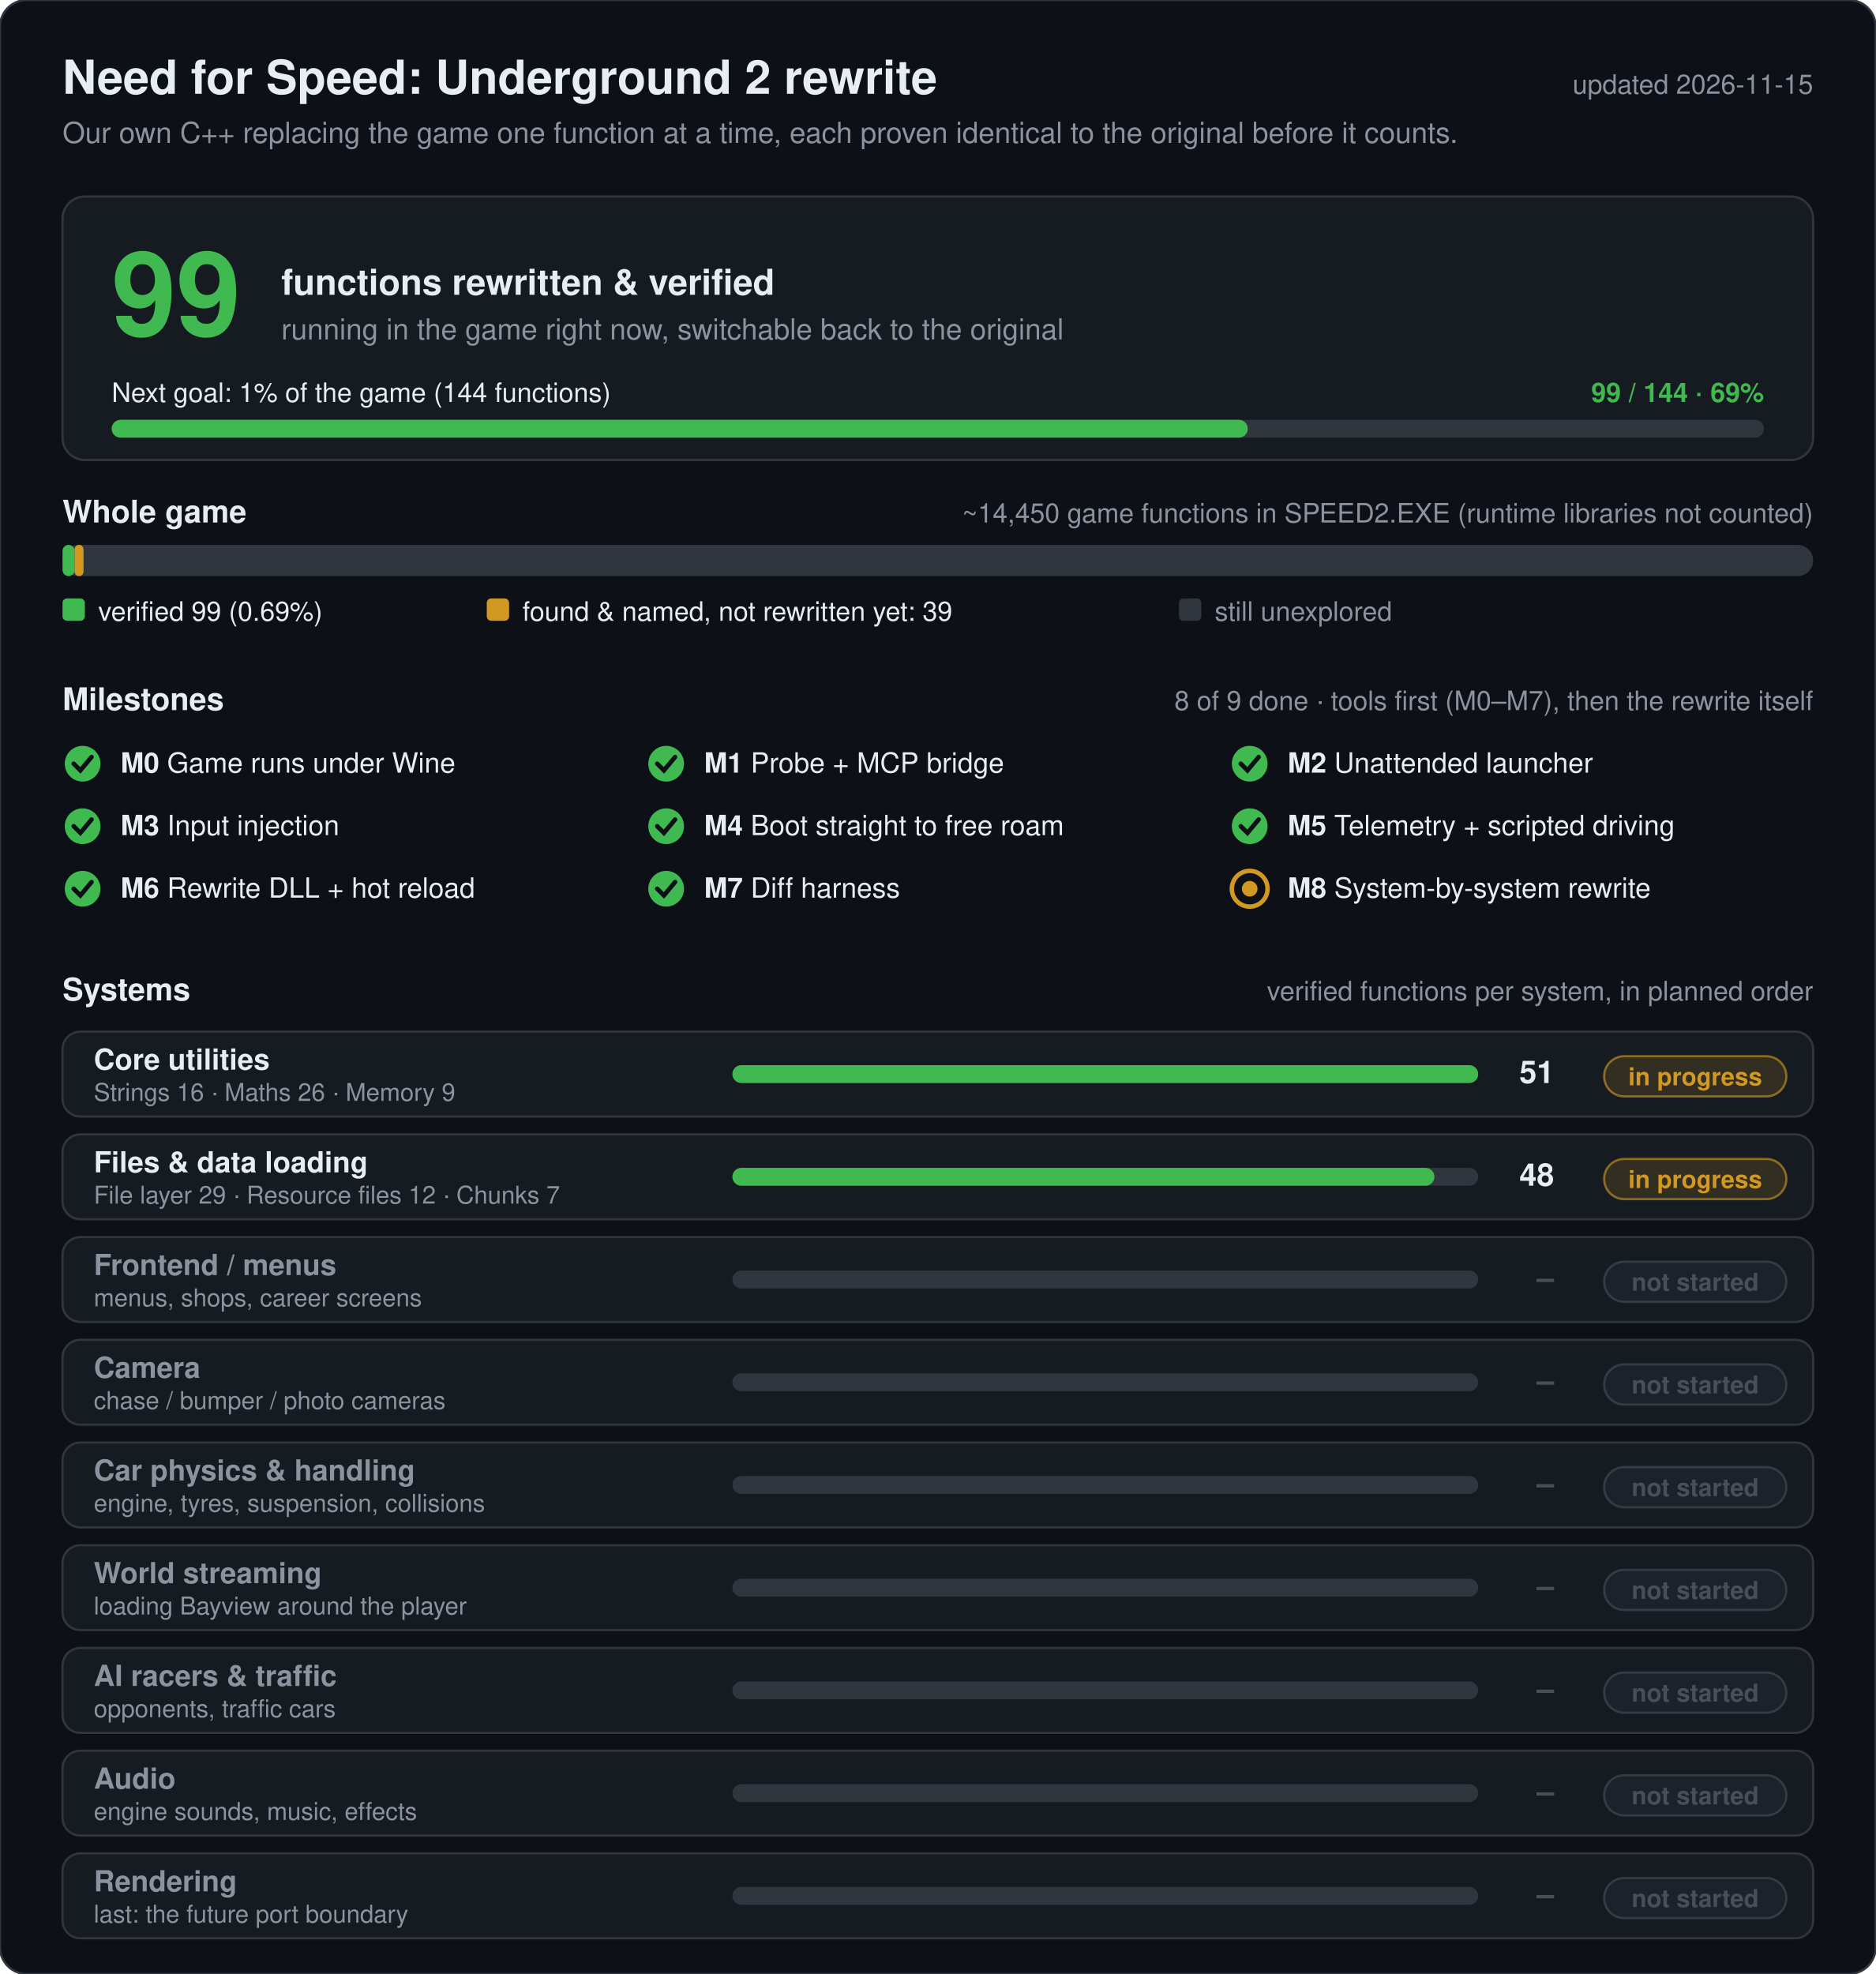
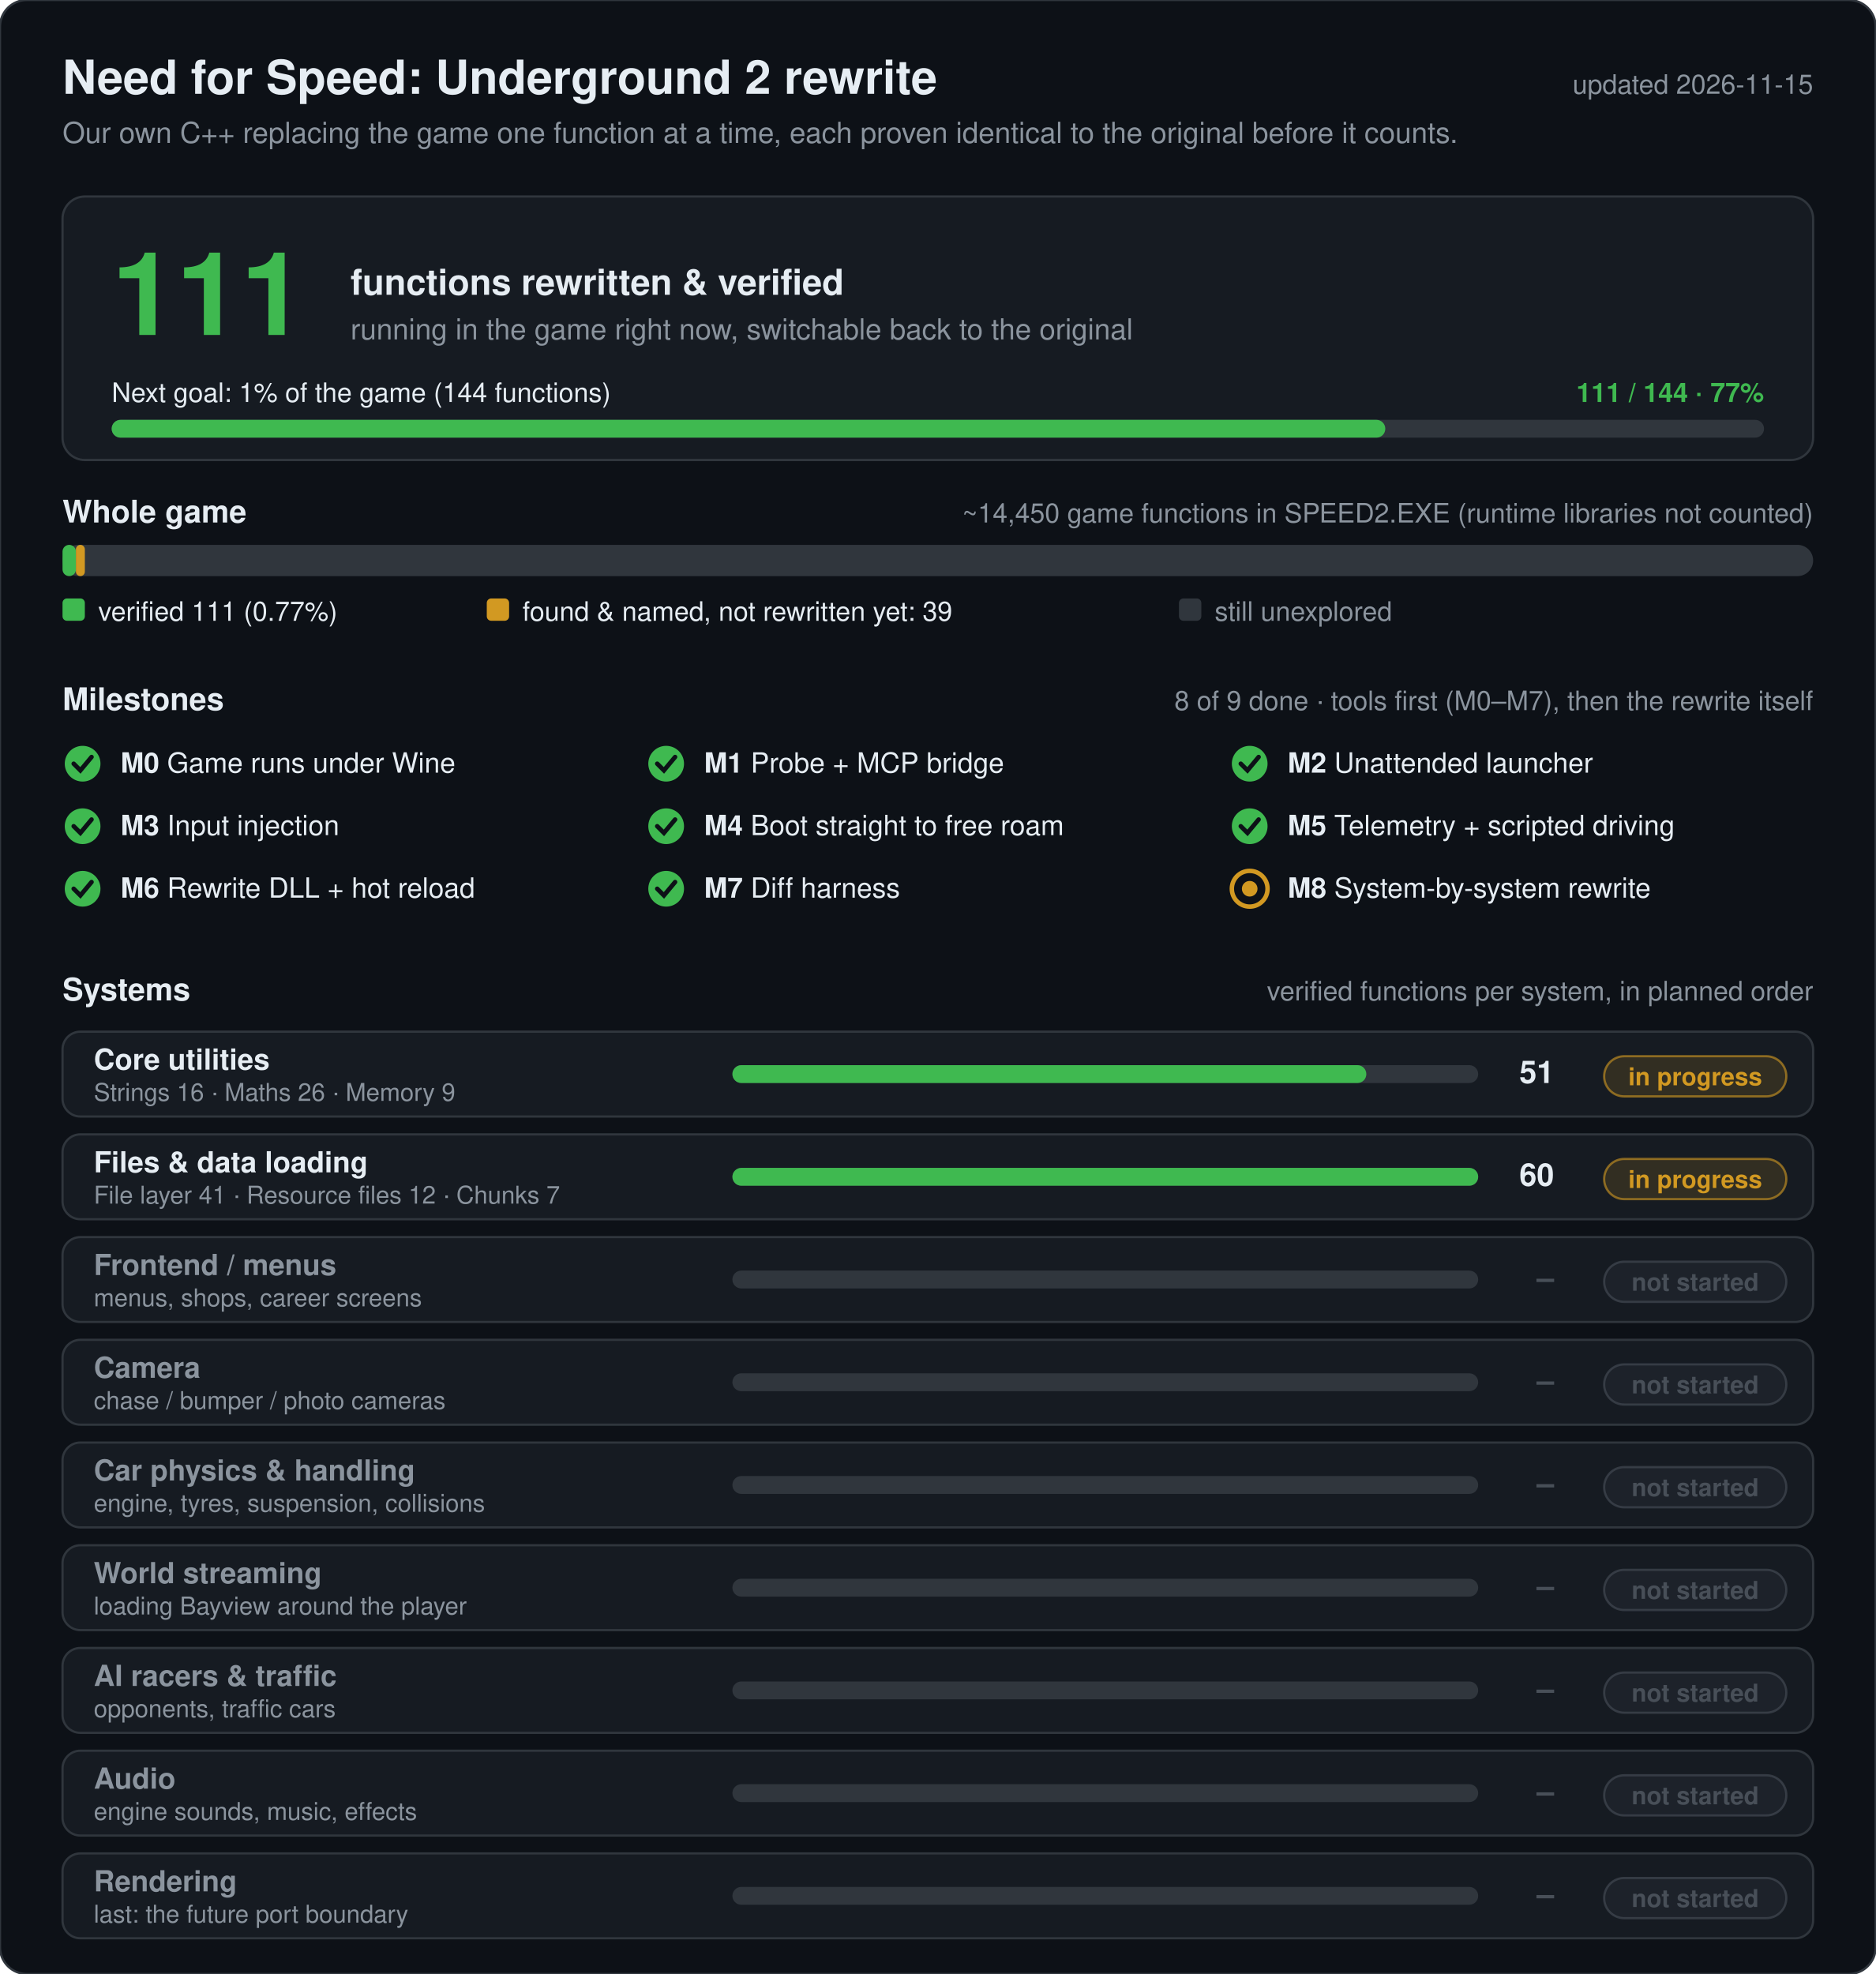
<svg xmlns="http://www.w3.org/2000/svg" width="840" height="884" viewBox="0 0 840 884" font-family="-apple-system, Segoe UI, Helvetica, Arial, sans-serif">
  <rect width="840" height="884" rx="12" fill="#0d1117" stroke="#30363d" />
  <text x="28" y="42" font-size="21" font-weight="700" fill="#e6edf3">Need for Speed: Underground 2 rewrite</text>
  <text x="812" y="42" font-size="12" fill="#8b949e" text-anchor="end">updated 2026-11-15</text>
  <text x="28" y="64" font-size="13" fill="#8b949e">Our own C++ replacing the game one function at a time, each proven identical to the original before it counts.</text>
  <rect x="28" y="88" width="784" height="118" rx="10" fill="#161b22" stroke="#30363d" />
-   <text x="50" y="150" font-size="52" font-weight="800" fill="#3fb950">99</text>
-   <text x="126" y="132" font-size="16" font-weight="600" fill="#e6edf3">functions rewritten &amp; verified</text>
-   <text x="126" y="152" font-size="13" fill="#8b949e">running in the game right now, switchable back to the original</text>
+   <text x="50" y="150" font-size="52" font-weight="800" fill="#3fb950">111</text>
+   <text x="157" y="132" font-size="16" font-weight="600" fill="#e6edf3">functions rewritten &amp; verified</text>
+   <text x="157" y="152" font-size="13" fill="#8b949e">running in the game right now, switchable back to the original</text>
  <text x="50" y="180" font-size="12" fill="#e6edf3">Next goal: 1% of the game (144 functions)</text>
-   <text x="790" y="180" font-size="12" font-weight="700" fill="#3fb950" text-anchor="end">99 / 144 · 69%</text>
+   <text x="790" y="180" font-size="12" font-weight="700" fill="#3fb950" text-anchor="end">111 / 144 · 77%</text>
  <rect x="50" y="188" width="740" height="8" rx="4.0" fill="#30363d" />
-   <rect x="50.0" y="188" width="508.8" height="8" rx="4.0" fill="#3fb950" />
+   <rect x="50.0" y="188" width="570.4" height="8" rx="4.0" fill="#3fb950" />
  <text x="28" y="234" font-size="14" font-weight="600" fill="#e6edf3">Whole game</text>
  <text x="812" y="234" font-size="12" fill="#8b949e" text-anchor="end">~14,450 game functions in SPEED2.EXE (runtime libraries not counted)</text>
  <rect x="28" y="244" width="784" height="14" rx="7.0" fill="#30363d" />
-   <rect x="28.0" y="244" width="5.4" height="14" rx="2.7" fill="#3fb950" />
-   <rect x="33.4" y="244" width="4.0" height="14" rx="2.0" fill="#d29922" />
+   <rect x="28.0" y="244" width="6.0" height="14" rx="3.0" fill="#3fb950" />
+   <rect x="34.0" y="244" width="4.0" height="14" rx="2.0" fill="#d29922" />
  <rect x="28" y="268" width="10" height="10" rx="2" fill="#3fb950" />
-   <text x="44" y="278" font-size="12" fill="#e6edf3">verified 99 (0.69%)</text>
+   <text x="44" y="278" font-size="12" fill="#e6edf3">verified 111 (0.77%)</text>
  <rect x="218" y="268" width="10" height="10" rx="2" fill="#d29922" />
  <text x="234" y="278" font-size="12" fill="#e6edf3">found &amp; named, not rewritten yet: 39</text>
  <rect x="528" y="268" width="10" height="10" rx="2" fill="#30363d" />
  <text x="544" y="278" font-size="12" fill="#8b949e">still unexplored</text>
  <text x="28" y="318" font-size="14" font-weight="600" fill="#e6edf3">Milestones</text>
  <text x="812" y="318" font-size="12" fill="#8b949e" text-anchor="end">8 of 9 done · tools first (M0–M7), then the rewrite itself</text>
  <circle cx="37.0" cy="342" r="8" fill="#3fb950" />
  <path d="M33.0 342 l3 3 l5 -6" stroke="#0d1117" stroke-width="2" fill="none" stroke-linecap="round" />
  <text x="54.0" y="346" font-size="12.5" fill="#e6edf3">
    <tspan font-weight="700">M0</tspan> Game runs under Wine</text>
  <circle cx="298.333" cy="342" r="8" fill="#3fb950" />
  <path d="M294.333 342 l3 3 l5 -6" stroke="#0d1117" stroke-width="2" fill="none" stroke-linecap="round" />
  <text x="315.333" y="346" font-size="12.5" fill="#e6edf3">
    <tspan font-weight="700">M1</tspan> Probe + MCP bridge</text>
  <circle cx="559.667" cy="342" r="8" fill="#3fb950" />
  <path d="M555.667 342 l3 3 l5 -6" stroke="#0d1117" stroke-width="2" fill="none" stroke-linecap="round" />
  <text x="576.667" y="346" font-size="12.5" fill="#e6edf3">
    <tspan font-weight="700">M2</tspan> Unattended launcher</text>
  <circle cx="37.0" cy="370" r="8" fill="#3fb950" />
  <path d="M33.0 370 l3 3 l5 -6" stroke="#0d1117" stroke-width="2" fill="none" stroke-linecap="round" />
  <text x="54.0" y="374" font-size="12.5" fill="#e6edf3">
    <tspan font-weight="700">M3</tspan> Input injection</text>
  <circle cx="298.333" cy="370" r="8" fill="#3fb950" />
  <path d="M294.333 370 l3 3 l5 -6" stroke="#0d1117" stroke-width="2" fill="none" stroke-linecap="round" />
  <text x="315.333" y="374" font-size="12.5" fill="#e6edf3">
    <tspan font-weight="700">M4</tspan> Boot straight to free roam</text>
  <circle cx="559.667" cy="370" r="8" fill="#3fb950" />
  <path d="M555.667 370 l3 3 l5 -6" stroke="#0d1117" stroke-width="2" fill="none" stroke-linecap="round" />
  <text x="576.667" y="374" font-size="12.5" fill="#e6edf3">
    <tspan font-weight="700">M5</tspan> Telemetry + scripted driving</text>
  <circle cx="37.0" cy="398" r="8" fill="#3fb950" />
  <path d="M33.0 398 l3 3 l5 -6" stroke="#0d1117" stroke-width="2" fill="none" stroke-linecap="round" />
  <text x="54.0" y="402" font-size="12.5" fill="#e6edf3">
    <tspan font-weight="700">M6</tspan> Rewrite DLL + hot reload</text>
  <circle cx="298.333" cy="398" r="8" fill="#3fb950" />
  <path d="M294.333 398 l3 3 l5 -6" stroke="#0d1117" stroke-width="2" fill="none" stroke-linecap="round" />
  <text x="315.333" y="402" font-size="12.5" fill="#e6edf3">
    <tspan font-weight="700">M7</tspan> Diff harness</text>
  <circle cx="559.667" cy="398" r="8" fill="none" stroke="#d29922" stroke-width="2" />
  <circle cx="559.667" cy="398" r="3.5" fill="#d29922" />
  <text x="576.667" y="402" font-size="12.5" fill="#e6edf3">
    <tspan font-weight="700">M8</tspan> System-by-system rewrite</text>
  <text x="28" y="448" font-size="14" font-weight="600" fill="#e6edf3">Systems</text>
  <text x="812" y="448" font-size="12" fill="#8b949e" text-anchor="end">verified functions per system, in planned order</text>
  <rect x="28" y="462" width="784" height="38" rx="8" fill="#161b22" stroke="#30363d" />
  <text x="42" y="479" font-size="13" font-weight="600" fill="#e6edf3">Core utilities</text>
  <text x="42" y="493" font-size="11" fill="#8b949e">Strings 16 · Maths 26 · Memory 9</text>
  <rect x="328" y="477" width="334" height="8" rx="4.0" fill="#30363d" />
-   <rect x="328.0" y="477" width="334.0" height="8" rx="4.0" fill="#3fb950" />
+   <rect x="328.0" y="477" width="283.9" height="8" rx="4.0" fill="#3fb950" />
  <text x="696" y="485" font-size="14" font-weight="700" fill="#e6edf3" text-anchor="end">51</text>
  <rect x="718.4" y="473" width="81.6" height="18" rx="9" fill="#d29922" fill-opacity="0.15" stroke="#d29922" stroke-opacity="0.6" />
  <text x="759.2" y="486" font-size="11" font-weight="600" fill="#d29922" text-anchor="middle">in progress</text>
  <rect x="28" y="508" width="784" height="38" rx="8" fill="#161b22" stroke="#30363d" />
  <text x="42" y="525" font-size="13" font-weight="600" fill="#e6edf3">Files &amp; data loading</text>
-   <text x="42" y="539" font-size="11" fill="#8b949e">File layer 29 · Resource files 12 · Chunks 7</text>
+   <text x="42" y="539" font-size="11" fill="#8b949e">File layer 41 · Resource files 12 · Chunks 7</text>
  <rect x="328" y="523" width="334" height="8" rx="4.0" fill="#30363d" />
-   <rect x="328.0" y="523" width="314.4" height="8" rx="4.0" fill="#3fb950" />
-   <text x="696" y="531" font-size="14" font-weight="700" fill="#e6edf3" text-anchor="end">48</text>
+   <rect x="328.0" y="523" width="334.0" height="8" rx="4.0" fill="#3fb950" />
+   <text x="696" y="531" font-size="14" font-weight="700" fill="#e6edf3" text-anchor="end">60</text>
  <rect x="718.4" y="519" width="81.6" height="18" rx="9" fill="#d29922" fill-opacity="0.15" stroke="#d29922" stroke-opacity="0.6" />
  <text x="759.2" y="532" font-size="11" font-weight="600" fill="#d29922" text-anchor="middle">in progress</text>
  <rect x="28" y="554" width="784" height="38" rx="8" fill="#161b22" stroke="#30363d" />
  <text x="42" y="571" font-size="13" font-weight="600" fill="#8b949e">Frontend / menus</text>
  <text x="42" y="585" font-size="11" fill="#8b949e">menus, shops, career screens</text>
  <rect x="328" y="569" width="334" height="8" rx="4.0" fill="#30363d" />
  <text x="696" y="577" font-size="14" font-weight="700" fill="#484f58" text-anchor="end">–</text>
  <rect x="718.4" y="565" width="81.6" height="18" rx="9" fill="#484f58" fill-opacity="0.15" stroke="#484f58" stroke-opacity="0.6" />
  <text x="759.2" y="578" font-size="11" font-weight="600" fill="#484f58" text-anchor="middle">not started</text>
  <rect x="28" y="600" width="784" height="38" rx="8" fill="#161b22" stroke="#30363d" />
  <text x="42" y="617" font-size="13" font-weight="600" fill="#8b949e">Camera</text>
  <text x="42" y="631" font-size="11" fill="#8b949e">chase / bumper / photo cameras</text>
  <rect x="328" y="615" width="334" height="8" rx="4.0" fill="#30363d" />
  <text x="696" y="623" font-size="14" font-weight="700" fill="#484f58" text-anchor="end">–</text>
  <rect x="718.4" y="611" width="81.6" height="18" rx="9" fill="#484f58" fill-opacity="0.15" stroke="#484f58" stroke-opacity="0.6" />
  <text x="759.2" y="624" font-size="11" font-weight="600" fill="#484f58" text-anchor="middle">not started</text>
  <rect x="28" y="646" width="784" height="38" rx="8" fill="#161b22" stroke="#30363d" />
  <text x="42" y="663" font-size="13" font-weight="600" fill="#8b949e">Car physics &amp; handling</text>
  <text x="42" y="677" font-size="11" fill="#8b949e">engine, tyres, suspension, collisions</text>
  <rect x="328" y="661" width="334" height="8" rx="4.0" fill="#30363d" />
  <text x="696" y="669" font-size="14" font-weight="700" fill="#484f58" text-anchor="end">–</text>
  <rect x="718.4" y="657" width="81.6" height="18" rx="9" fill="#484f58" fill-opacity="0.15" stroke="#484f58" stroke-opacity="0.6" />
  <text x="759.2" y="670" font-size="11" font-weight="600" fill="#484f58" text-anchor="middle">not started</text>
  <rect x="28" y="692" width="784" height="38" rx="8" fill="#161b22" stroke="#30363d" />
  <text x="42" y="709" font-size="13" font-weight="600" fill="#8b949e">World streaming</text>
  <text x="42" y="723" font-size="11" fill="#8b949e">loading Bayview around the player</text>
  <rect x="328" y="707" width="334" height="8" rx="4.0" fill="#30363d" />
  <text x="696" y="715" font-size="14" font-weight="700" fill="#484f58" text-anchor="end">–</text>
  <rect x="718.4" y="703" width="81.6" height="18" rx="9" fill="#484f58" fill-opacity="0.15" stroke="#484f58" stroke-opacity="0.6" />
  <text x="759.2" y="716" font-size="11" font-weight="600" fill="#484f58" text-anchor="middle">not started</text>
  <rect x="28" y="738" width="784" height="38" rx="8" fill="#161b22" stroke="#30363d" />
  <text x="42" y="755" font-size="13" font-weight="600" fill="#8b949e">AI racers &amp; traffic</text>
  <text x="42" y="769" font-size="11" fill="#8b949e">opponents, traffic cars</text>
  <rect x="328" y="753" width="334" height="8" rx="4.0" fill="#30363d" />
  <text x="696" y="761" font-size="14" font-weight="700" fill="#484f58" text-anchor="end">–</text>
  <rect x="718.4" y="749" width="81.6" height="18" rx="9" fill="#484f58" fill-opacity="0.15" stroke="#484f58" stroke-opacity="0.6" />
  <text x="759.2" y="762" font-size="11" font-weight="600" fill="#484f58" text-anchor="middle">not started</text>
  <rect x="28" y="784" width="784" height="38" rx="8" fill="#161b22" stroke="#30363d" />
  <text x="42" y="801" font-size="13" font-weight="600" fill="#8b949e">Audio</text>
  <text x="42" y="815" font-size="11" fill="#8b949e">engine sounds, music, effects</text>
  <rect x="328" y="799" width="334" height="8" rx="4.0" fill="#30363d" />
  <text x="696" y="807" font-size="14" font-weight="700" fill="#484f58" text-anchor="end">–</text>
  <rect x="718.4" y="795" width="81.6" height="18" rx="9" fill="#484f58" fill-opacity="0.15" stroke="#484f58" stroke-opacity="0.6" />
  <text x="759.2" y="808" font-size="11" font-weight="600" fill="#484f58" text-anchor="middle">not started</text>
  <rect x="28" y="830" width="784" height="38" rx="8" fill="#161b22" stroke="#30363d" />
  <text x="42" y="847" font-size="13" font-weight="600" fill="#8b949e">Rendering</text>
  <text x="42" y="861" font-size="11" fill="#8b949e">last: the future port boundary</text>
  <rect x="328" y="845" width="334" height="8" rx="4.0" fill="#30363d" />
  <text x="696" y="853" font-size="14" font-weight="700" fill="#484f58" text-anchor="end">–</text>
  <rect x="718.4" y="841" width="81.6" height="18" rx="9" fill="#484f58" fill-opacity="0.15" stroke="#484f58" stroke-opacity="0.6" />
  <text x="759.2" y="854" font-size="11" font-weight="600" fill="#484f58" text-anchor="middle">not started</text>
</svg>
